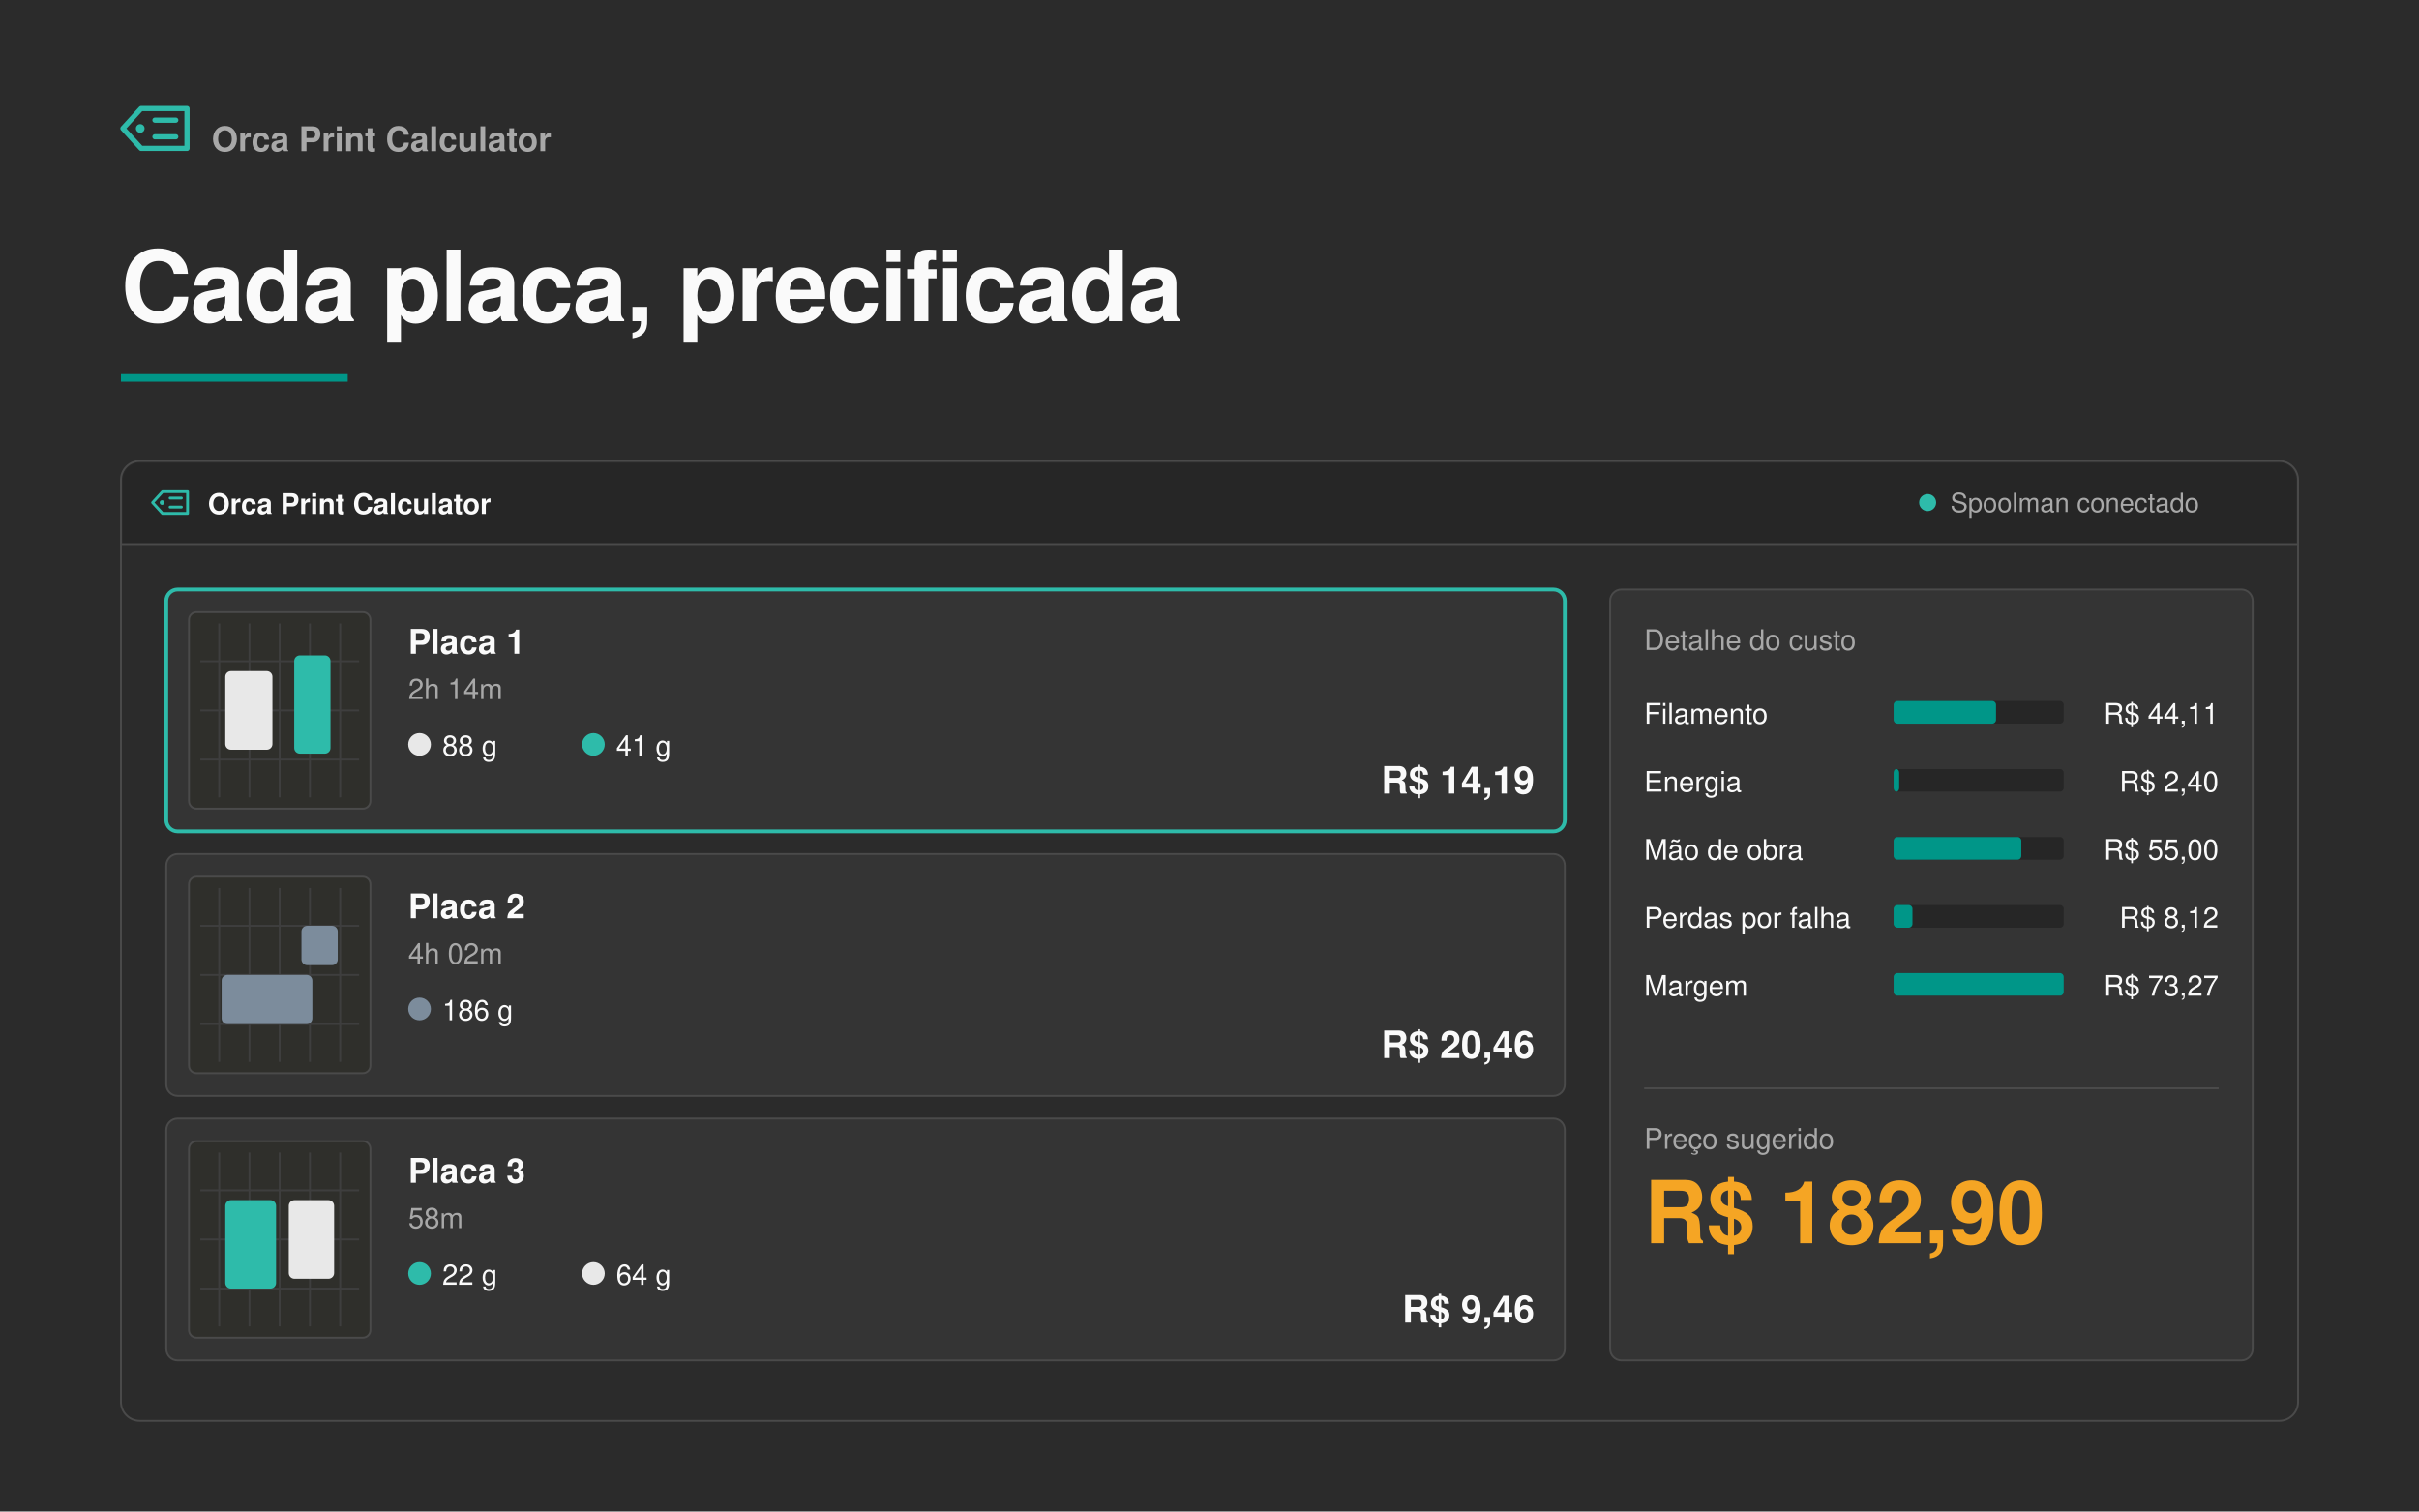
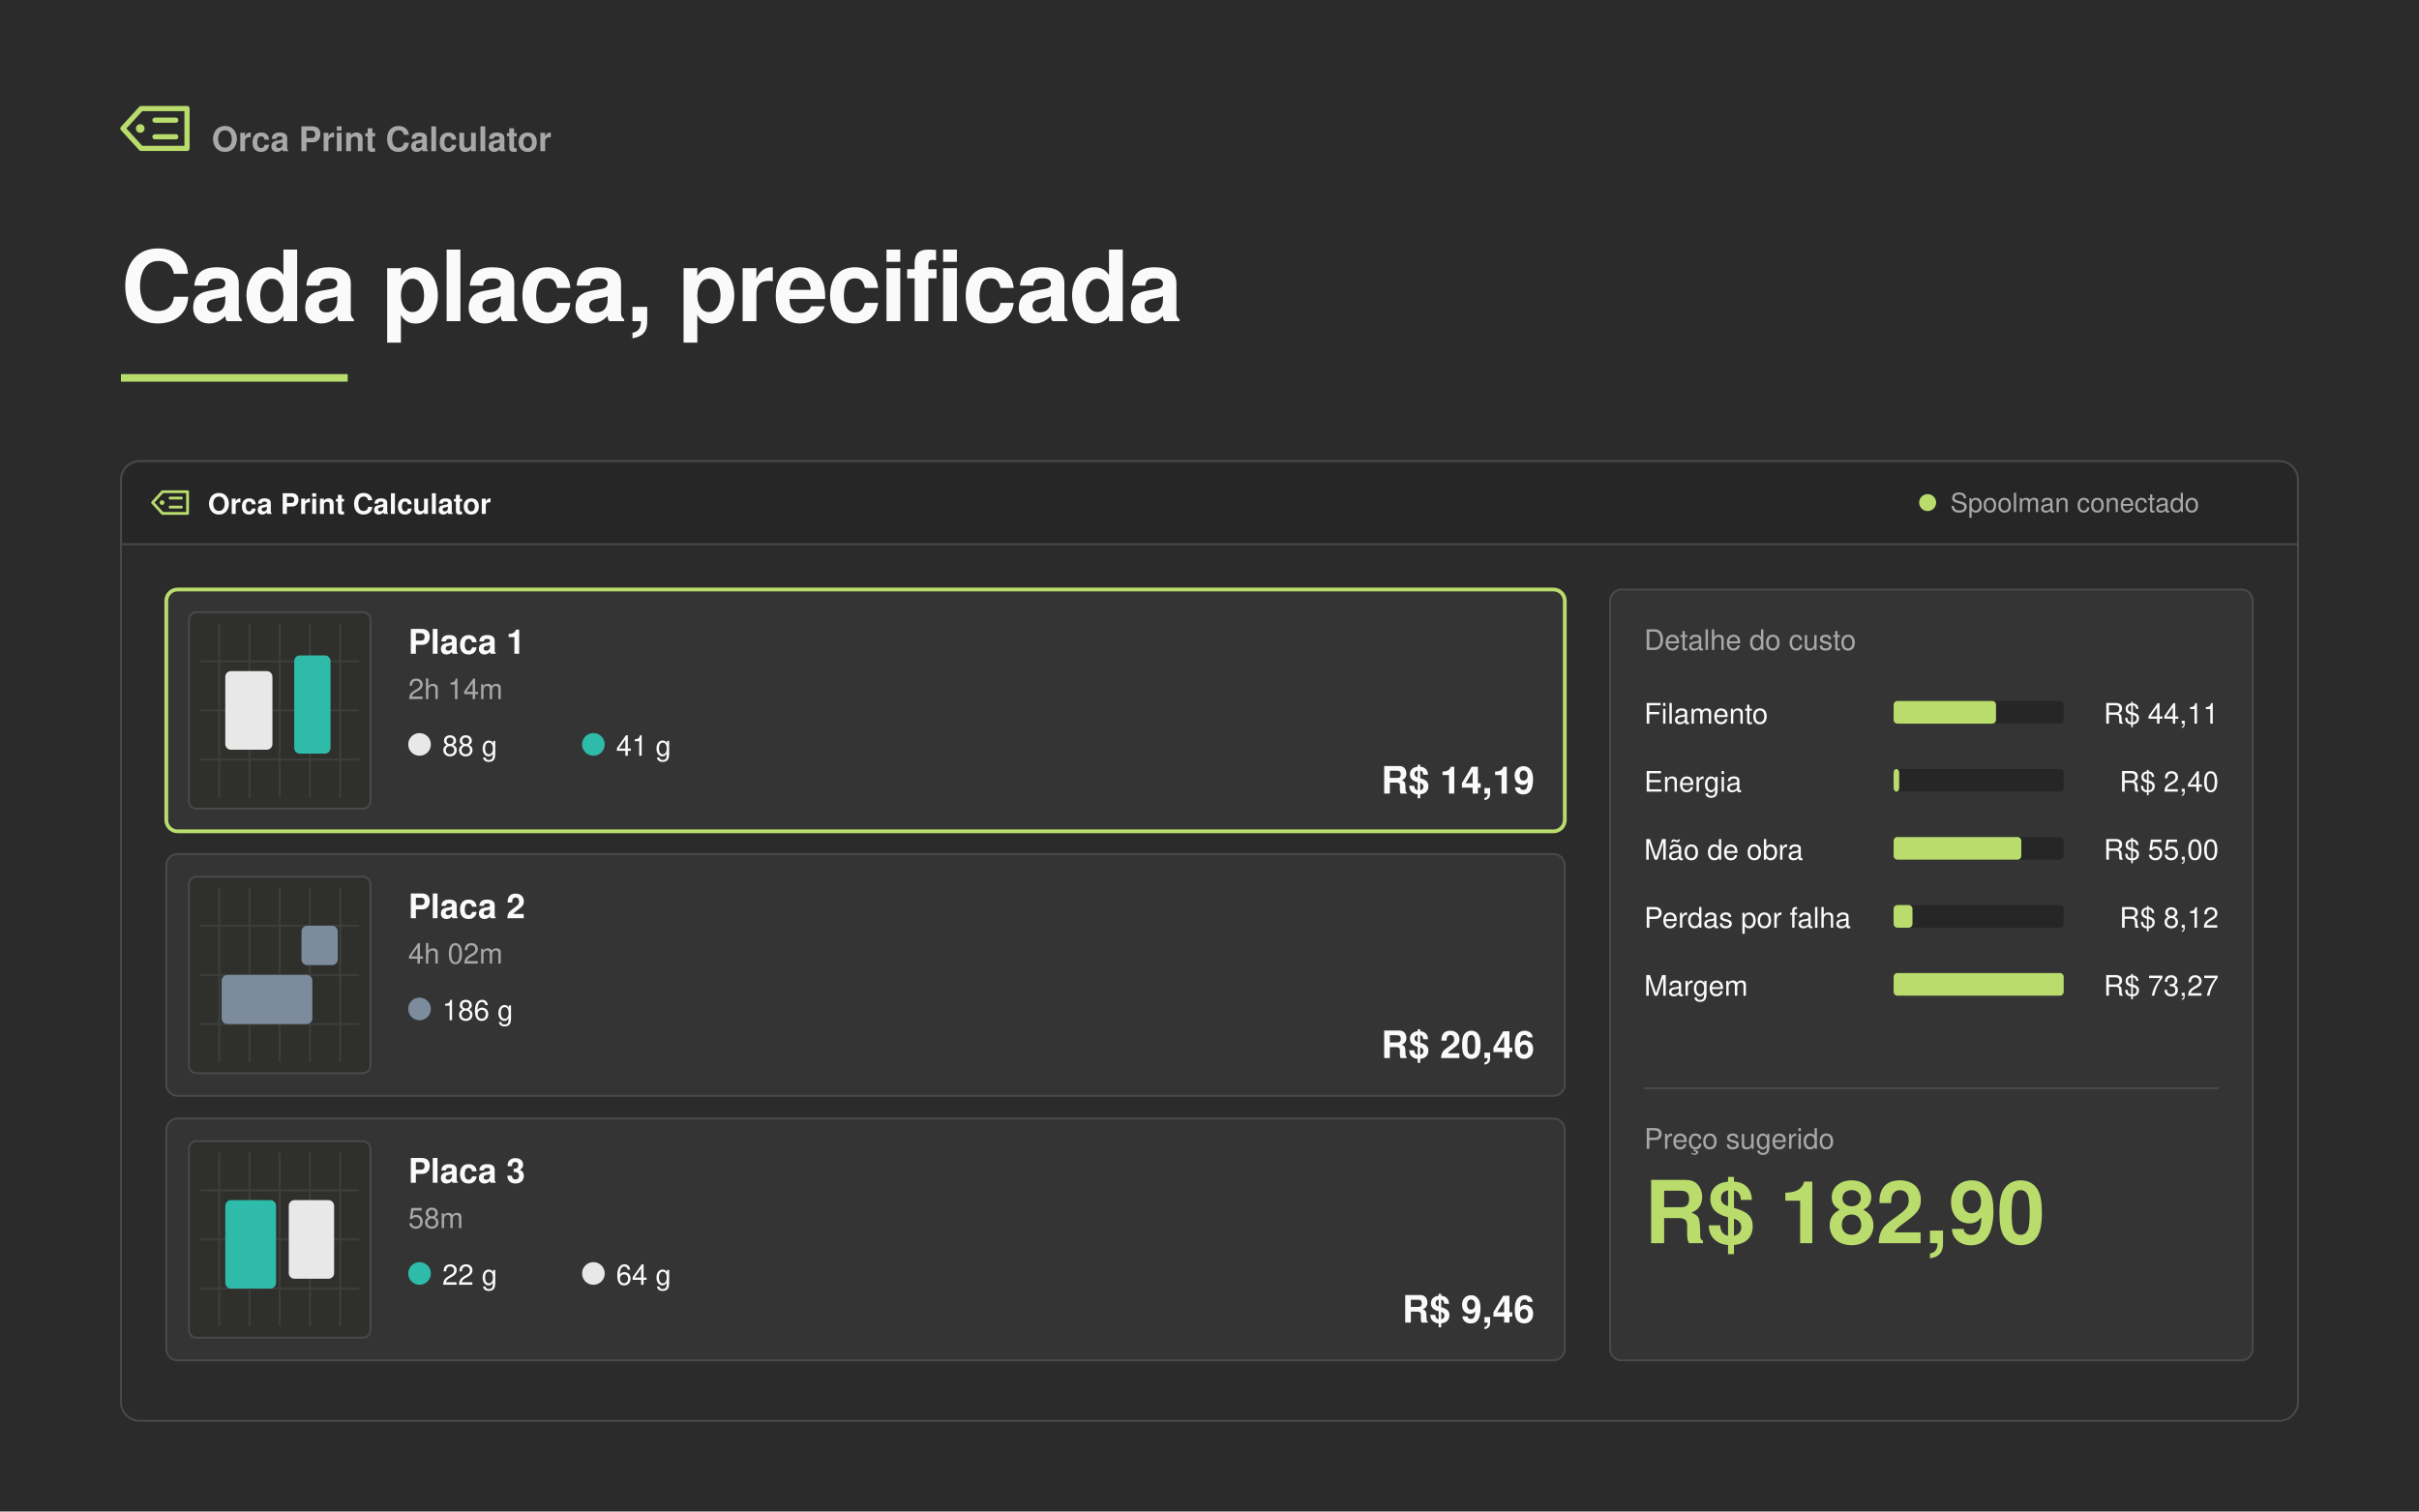
<svg xmlns="http://www.w3.org/2000/svg" width="1280" height="800" viewBox="0 0 1280 800">
  <rect x="0" y="0" width="1280" height="800" rx="0" fill="#2B2B2B" />
  <g transform="translate(60 46) scale(1.833333)">
-     <path d="M2.75 12L8 6.25H21.25V17.75H8Z" fill="none" stroke="#2EBBAA" stroke-width="1.5" stroke-linecap="round" stroke-linejoin="round" />
-     <circle cx="7.75" cy="12" r="1.25" fill="#2EBBAA" />
-     <path d="M12 9.6H18M12 14.4H18" fill="none" stroke="#2EBBAA" stroke-width="1.5" stroke-linecap="round" />
+     <path d="M2.75 12L8 6.25H21.25V17.75H8Z" fill="none" stroke="#B9DC6C" stroke-width="1.5" stroke-linecap="round" stroke-linejoin="round" />
+     <circle cx="7.75" cy="12" r="1.25" fill="#B9DC6C" />
+     <path d="M12 9.6H18M12 14.4H18" fill="none" stroke="#B9DC6C" stroke-width="1.5" stroke-linecap="round" />
  </g>
  <text x="112" y="80" font-size="18" font-weight="600" fill="#A8A8A8" text-anchor="start" font-family="'Avenir Next','Helvetica Neue',Helvetica,Arial,sans-serif">Orca Print Calculator</text>
  <text x="64" y="170" font-size="52" font-weight="700" fill="#FAFAFA" text-anchor="start" font-family="'Avenir Next','Helvetica Neue',Helvetica,Arial,sans-serif" letter-spacing="-0.015em">Cada placa, precificada</text>
-   <path d="M64 200H184" stroke="#009688" stroke-width="4" />
+   <path d="M64 200H184" stroke="#B9DC6C" stroke-width="4" />
  <rect x="64" y="244" width="1152" height="508" rx="10" fill="#2B2B2B" stroke="#4A4A4A" stroke-width="1" />
  <rect x="65" y="245" width="1150" height="43" rx="9" fill="#262626" />
  <rect x="65" y="278" width="1150" height="10" rx="0" fill="#262626" />
  <g transform="translate(78 254) scale(1)">
-     <path d="M2.75 12L8 6.25H21.25V17.75H8Z" fill="none" stroke="#2EBBAA" stroke-width="1.5" stroke-linecap="round" stroke-linejoin="round" />
-     <circle cx="7.75" cy="12" r="1.25" fill="#2EBBAA" />
-     <path d="M12 9.6H18M12 14.4H18" fill="none" stroke="#2EBBAA" stroke-width="1.5" stroke-linecap="round" />
+     <path d="M2.75 12L8 6.25H21.25V17.75H8Z" fill="none" stroke="#B9DC6C" stroke-width="1.5" stroke-linecap="round" stroke-linejoin="round" />
+     <circle cx="7.75" cy="12" r="1.25" fill="#B9DC6C" />
+     <path d="M12 9.6H18M12 14.4H18" fill="none" stroke="#B9DC6C" stroke-width="1.5" stroke-linecap="round" />
  </g>
  <text x="110" y="272" font-size="15" font-weight="600" fill="#FAFAFA" text-anchor="start" font-family="'Avenir Next','Helvetica Neue',Helvetica,Arial,sans-serif">Orca Print Calculator</text>
-   <circle cx="1020" cy="266" r="4.5" fill="#2EBBAA" />
+   <circle cx="1020" cy="266" r="4.5" fill="#B9DC6C" />
  <text x="1032" y="271" font-size="14" font-weight="500" fill="#A8A8A8" text-anchor="start" font-family="'Avenir Next','Helvetica Neue',Helvetica,Arial,sans-serif">Spoolman conectado</text>
  <path d="M64 288H1216" stroke="#4A4A4A" />
-   <rect x="88" y="312" width="740" height="128" rx="6" fill="#343434" stroke="#2EBBAA" stroke-width="2" />
+   <rect x="88" y="312" width="740" height="128" rx="6" fill="#343434" stroke="#B9DC6C" stroke-width="2" />
  <rect x="100" y="324" width="96" height="104" rx="4" fill="#2F2F2B" stroke="#4A4A4A" stroke-width="1" />
  <path d="M116 330V422" stroke="#3E3E3E" />
  <path d="M132 330V422" stroke="#3E3E3E" />
  <path d="M148 330V422" stroke="#3E3E3E" />
  <path d="M164 330V422" stroke="#3E3E3E" />
  <path d="M180 330V422" stroke="#3E3E3E" />
  <path d="M106 350H190" stroke="#3E3E3E" />
  <path d="M106 376H190" stroke="#3E3E3E" />
  <path d="M106 402H190" stroke="#3E3E3E" />
  <rect x="119.2" y="355.2" width="24.96" height="41.6" rx="3" fill="#E8E8E8" />
  <rect x="155.68" y="346.88" width="19.2" height="52" rx="3" fill="#2EBBAA" />
  <text x="216" y="346" font-size="18" font-weight="600" fill="#FAFAFA" text-anchor="start" font-family="'Avenir Next','Helvetica Neue',Helvetica,Arial,sans-serif">Placa 1</text>
  <text x="216" y="370" font-size="15" font-weight="500" fill="#A8A8A8" text-anchor="start" font-family="'Avenir Next','Helvetica Neue',Helvetica,Arial,sans-serif">2h 14m</text>
  <circle cx="222" cy="394" r="6" fill="#E8E8E8" />
  <text x="234" y="400" font-size="15" font-weight="500" fill="#FAFAFA" text-anchor="start" font-family="'Avenir Next','Helvetica Neue',Helvetica,Arial,sans-serif">88 g</text>
  <circle cx="314" cy="394" r="6" fill="#2EBBAA" />
  <text x="326" y="400" font-size="15" font-weight="500" fill="#FAFAFA" text-anchor="start" font-family="'Avenir Next','Helvetica Neue',Helvetica,Arial,sans-serif">41 g</text>
  <text x="812" y="420" font-size="20" font-weight="600" fill="#FAFAFA" text-anchor="end" font-family="'Avenir Next','Helvetica Neue',Helvetica,Arial,sans-serif">R$ 14,19</text>
  <rect x="88" y="452" width="740" height="128" rx="6" fill="#343434" stroke="#4A4A4A" stroke-width="1" />
  <rect x="100" y="464" width="96" height="104" rx="4" fill="#2F2F2B" stroke="#4A4A4A" stroke-width="1" />
  <path d="M116 470V562" stroke="#3E3E3E" />
  <path d="M132 470V562" stroke="#3E3E3E" />
  <path d="M148 470V562" stroke="#3E3E3E" />
  <path d="M164 470V562" stroke="#3E3E3E" />
  <path d="M180 470V562" stroke="#3E3E3E" />
  <path d="M106 490H190" stroke="#3E3E3E" />
  <path d="M106 516H190" stroke="#3E3E3E" />
  <path d="M106 542H190" stroke="#3E3E3E" />
  <rect x="117.28" y="516" width="48" height="26" rx="3" fill="#7C8C9C" />
  <rect x="159.52" y="490" width="19.2" height="20.8" rx="3" fill="#7C8C9C" />
  <text x="216" y="486" font-size="18" font-weight="600" fill="#FAFAFA" text-anchor="start" font-family="'Avenir Next','Helvetica Neue',Helvetica,Arial,sans-serif">Placa 2</text>
  <text x="216" y="510" font-size="15" font-weight="500" fill="#A8A8A8" text-anchor="start" font-family="'Avenir Next','Helvetica Neue',Helvetica,Arial,sans-serif">4h 02m</text>
  <circle cx="222" cy="534" r="6" fill="#7C8C9C" />
  <text x="234" y="540" font-size="15" font-weight="500" fill="#FAFAFA" text-anchor="start" font-family="'Avenir Next','Helvetica Neue',Helvetica,Arial,sans-serif">186 g</text>
  <text x="812" y="560" font-size="20" font-weight="600" fill="#FAFAFA" text-anchor="end" font-family="'Avenir Next','Helvetica Neue',Helvetica,Arial,sans-serif">R$ 20,46</text>
  <rect x="88" y="592" width="740" height="128" rx="6" fill="#343434" stroke="#4A4A4A" stroke-width="1" />
  <rect x="100" y="604" width="96" height="104" rx="4" fill="#2F2F2B" stroke="#4A4A4A" stroke-width="1" />
  <path d="M116 610V702" stroke="#3E3E3E" />
  <path d="M132 610V702" stroke="#3E3E3E" />
  <path d="M148 610V702" stroke="#3E3E3E" />
  <path d="M164 610V702" stroke="#3E3E3E" />
  <path d="M180 610V702" stroke="#3E3E3E" />
  <path d="M106 630H190" stroke="#3E3E3E" />
  <path d="M106 656H190" stroke="#3E3E3E" />
  <path d="M106 682H190" stroke="#3E3E3E" />
  <rect x="119.2" y="635.2" width="26.88" height="46.8" rx="3" fill="#2EBBAA" />
  <rect x="152.8" y="635.2" width="24" height="41.6" rx="3" fill="#E8E8E8" />
  <text x="216" y="626" font-size="18" font-weight="600" fill="#FAFAFA" text-anchor="start" font-family="'Avenir Next','Helvetica Neue',Helvetica,Arial,sans-serif">Placa 3</text>
  <text x="216" y="650" font-size="15" font-weight="500" fill="#A8A8A8" text-anchor="start" font-family="'Avenir Next','Helvetica Neue',Helvetica,Arial,sans-serif">58m</text>
  <circle cx="222" cy="674" r="6" fill="#2EBBAA" />
  <text x="234" y="680" font-size="15" font-weight="500" fill="#FAFAFA" text-anchor="start" font-family="'Avenir Next','Helvetica Neue',Helvetica,Arial,sans-serif">22 g</text>
  <circle cx="314" cy="674" r="6" fill="#E8E8E8" />
  <text x="326" y="680" font-size="15" font-weight="500" fill="#FAFAFA" text-anchor="start" font-family="'Avenir Next','Helvetica Neue',Helvetica,Arial,sans-serif">64 g</text>
  <text x="812" y="700" font-size="20" font-weight="600" fill="#FAFAFA" text-anchor="end" font-family="'Avenir Next','Helvetica Neue',Helvetica,Arial,sans-serif">R$ 9,46</text>
  <rect x="852" y="312" width="340" height="408" rx="6" fill="#343434" stroke="#4A4A4A" stroke-width="1" />
  <text x="870" y="344" font-size="15" font-weight="500" fill="#A8A8A8" text-anchor="start" font-family="'Avenir Next','Helvetica Neue',Helvetica,Arial,sans-serif">Detalhe do custo</text>
  <text x="870" y="383" font-size="15" font-weight="500" fill="#FAFAFA" text-anchor="start" font-family="'Avenir Next','Helvetica Neue',Helvetica,Arial,sans-serif">Filamento</text>
  <rect x="1002" y="371" width="90" height="12" rx="2" fill="#262626" />
-   <rect x="1002" y="371" width="54.182" height="12" rx="2" fill="#009688" />
+   <rect x="1002" y="371" width="54.182" height="12" rx="2" fill="#B9DC6C" />
  <text x="1174" y="383" font-size="15" font-weight="500" fill="#FAFAFA" text-anchor="end" font-family="'Avenir Next','Helvetica Neue',Helvetica,Arial,sans-serif">R$ 44,11</text>
  <text x="870" y="419" font-size="15" font-weight="500" fill="#FAFAFA" text-anchor="start" font-family="'Avenir Next','Helvetica Neue',Helvetica,Arial,sans-serif">Energia</text>
  <rect x="1002" y="407" width="90" height="12" rx="2" fill="#262626" />
-   <rect x="1002" y="407" width="2.948" height="12" rx="2" fill="#009688" />
+   <rect x="1002" y="407" width="2.948" height="12" rx="2" fill="#B9DC6C" />
  <text x="1174" y="419" font-size="15" font-weight="500" fill="#FAFAFA" text-anchor="end" font-family="'Avenir Next','Helvetica Neue',Helvetica,Arial,sans-serif">R$ 2,40</text>
  <text x="870" y="455" font-size="15" font-weight="500" fill="#FAFAFA" text-anchor="start" font-family="'Avenir Next','Helvetica Neue',Helvetica,Arial,sans-serif">Mão de obra</text>
  <rect x="1002" y="443" width="90" height="12" rx="2" fill="#262626" />
-   <rect x="1002" y="443" width="67.558" height="12" rx="2" fill="#009688" />
+   <rect x="1002" y="443" width="67.558" height="12" rx="2" fill="#B9DC6C" />
  <text x="1174" y="455" font-size="15" font-weight="500" fill="#FAFAFA" text-anchor="end" font-family="'Avenir Next','Helvetica Neue',Helvetica,Arial,sans-serif">R$ 55,00</text>
  <text x="870" y="491" font-size="15" font-weight="500" fill="#FAFAFA" text-anchor="start" font-family="'Avenir Next','Helvetica Neue',Helvetica,Arial,sans-serif">Perdas por falha</text>
  <rect x="1002" y="479" width="90" height="12" rx="2" fill="#262626" />
-   <rect x="1002" y="479" width="9.974" height="12" rx="2" fill="#009688" />
+   <rect x="1002" y="479" width="9.974" height="12" rx="2" fill="#B9DC6C" />
  <text x="1174" y="491" font-size="15" font-weight="500" fill="#FAFAFA" text-anchor="end" font-family="'Avenir Next','Helvetica Neue',Helvetica,Arial,sans-serif">R$ 8,12</text>
  <text x="870" y="527" font-size="15" font-weight="500" fill="#FAFAFA" text-anchor="start" font-family="'Avenir Next','Helvetica Neue',Helvetica,Arial,sans-serif">Margem</text>
  <rect x="1002" y="515" width="90" height="12" rx="2" fill="#262626" />
-   <rect x="1002" y="515" width="90" height="12" rx="2" fill="#009688" />
+   <rect x="1002" y="515" width="90" height="12" rx="2" fill="#B9DC6C" />
  <text x="1174" y="527" font-size="15" font-weight="500" fill="#FAFAFA" text-anchor="end" font-family="'Avenir Next','Helvetica Neue',Helvetica,Arial,sans-serif">R$ 73,27</text>
  <path d="M870 576H1174" stroke="#4A4A4A" />
  <text x="870" y="608" font-size="15" font-weight="500" fill="#A8A8A8" text-anchor="start" font-family="'Avenir Next','Helvetica Neue',Helvetica,Arial,sans-serif">Preço sugerido</text>
-   <text x="870" y="658" font-size="46" font-weight="700" fill="#F5A524" text-anchor="start" font-family="'Avenir Next','Helvetica Neue',Helvetica,Arial,sans-serif">R$ 182,90</text>
+   <text x="870" y="658" font-size="46" font-weight="700" fill="#B9DC6C" text-anchor="start" font-family="'Avenir Next','Helvetica Neue',Helvetica,Arial,sans-serif">R$ 182,90</text>
</svg>
